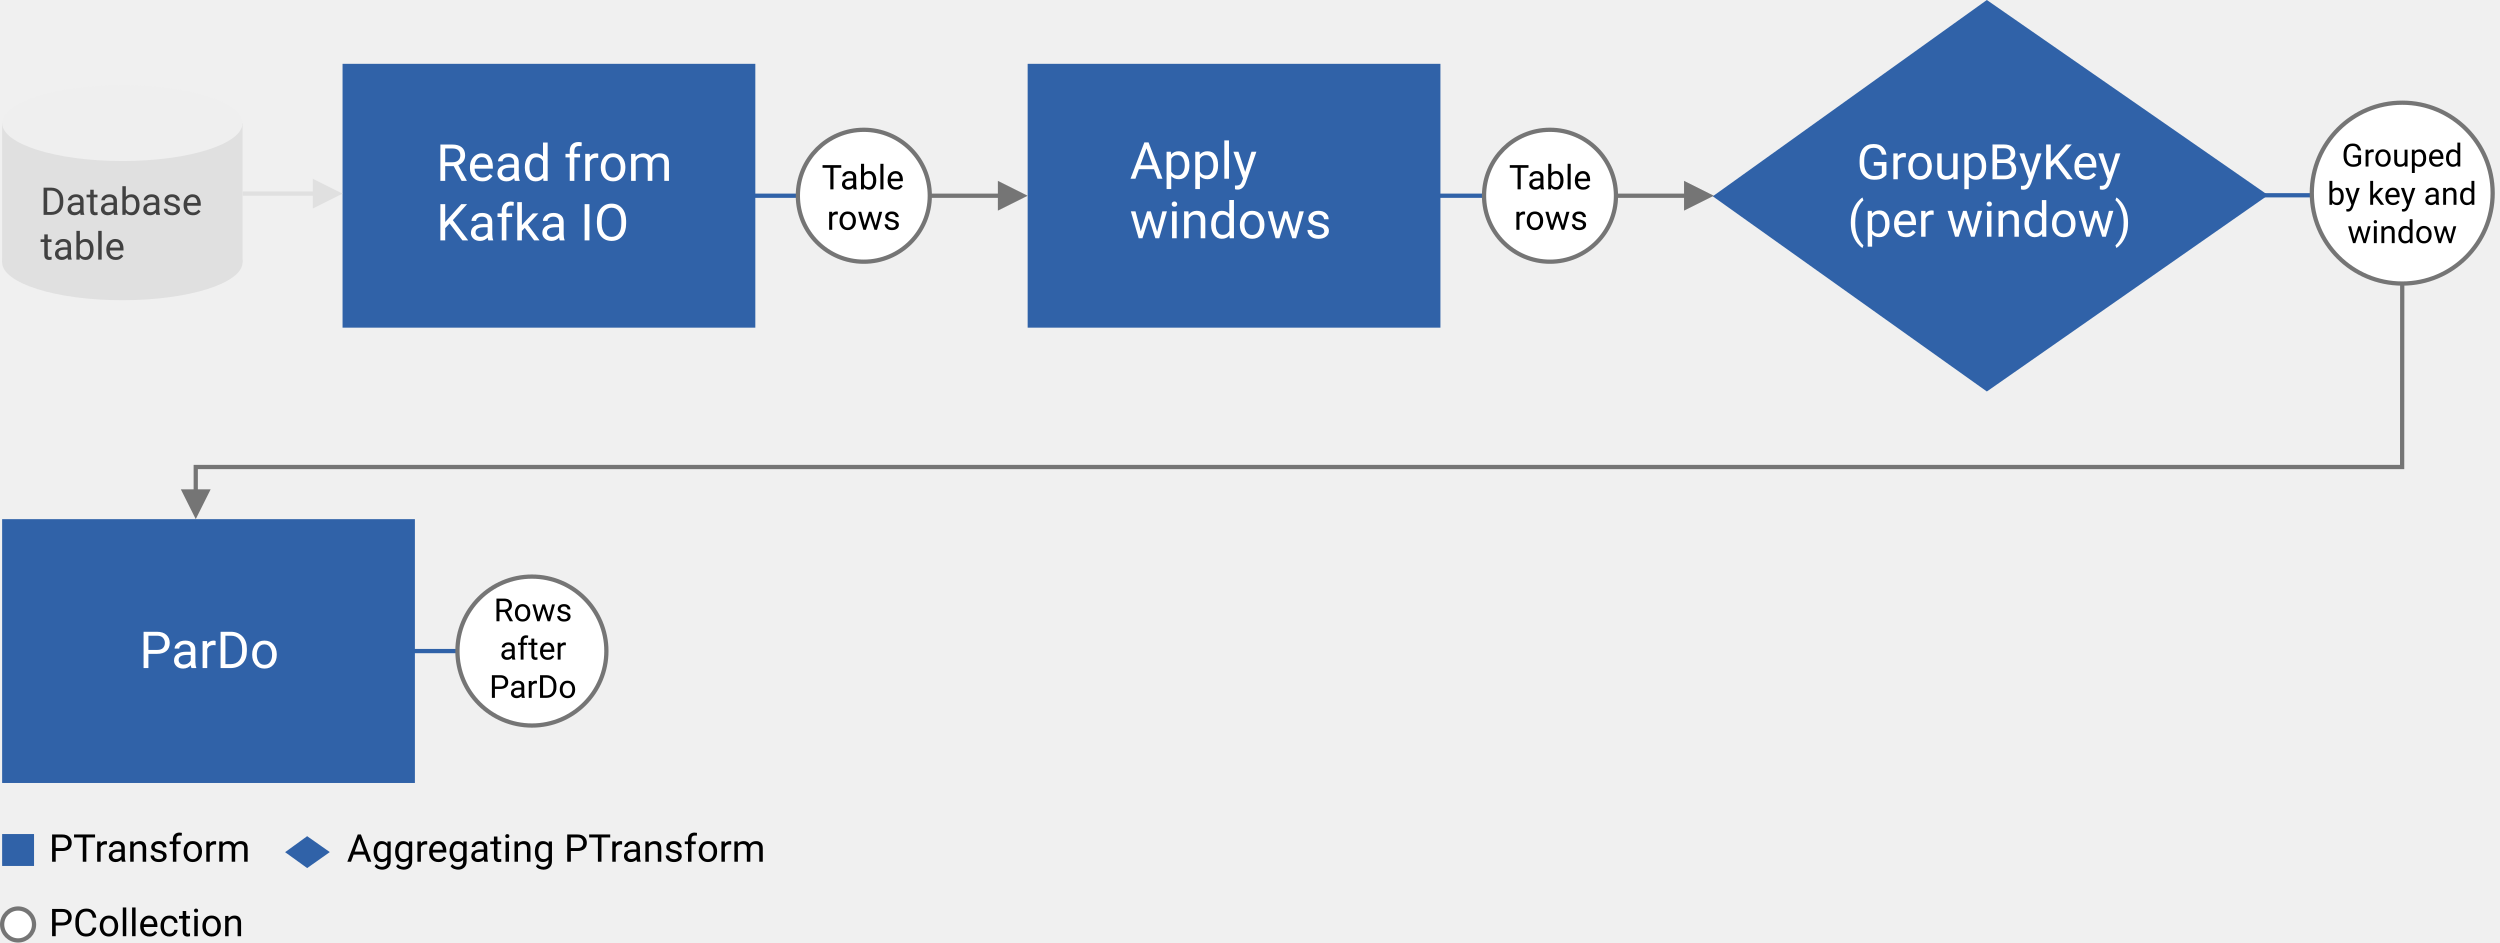
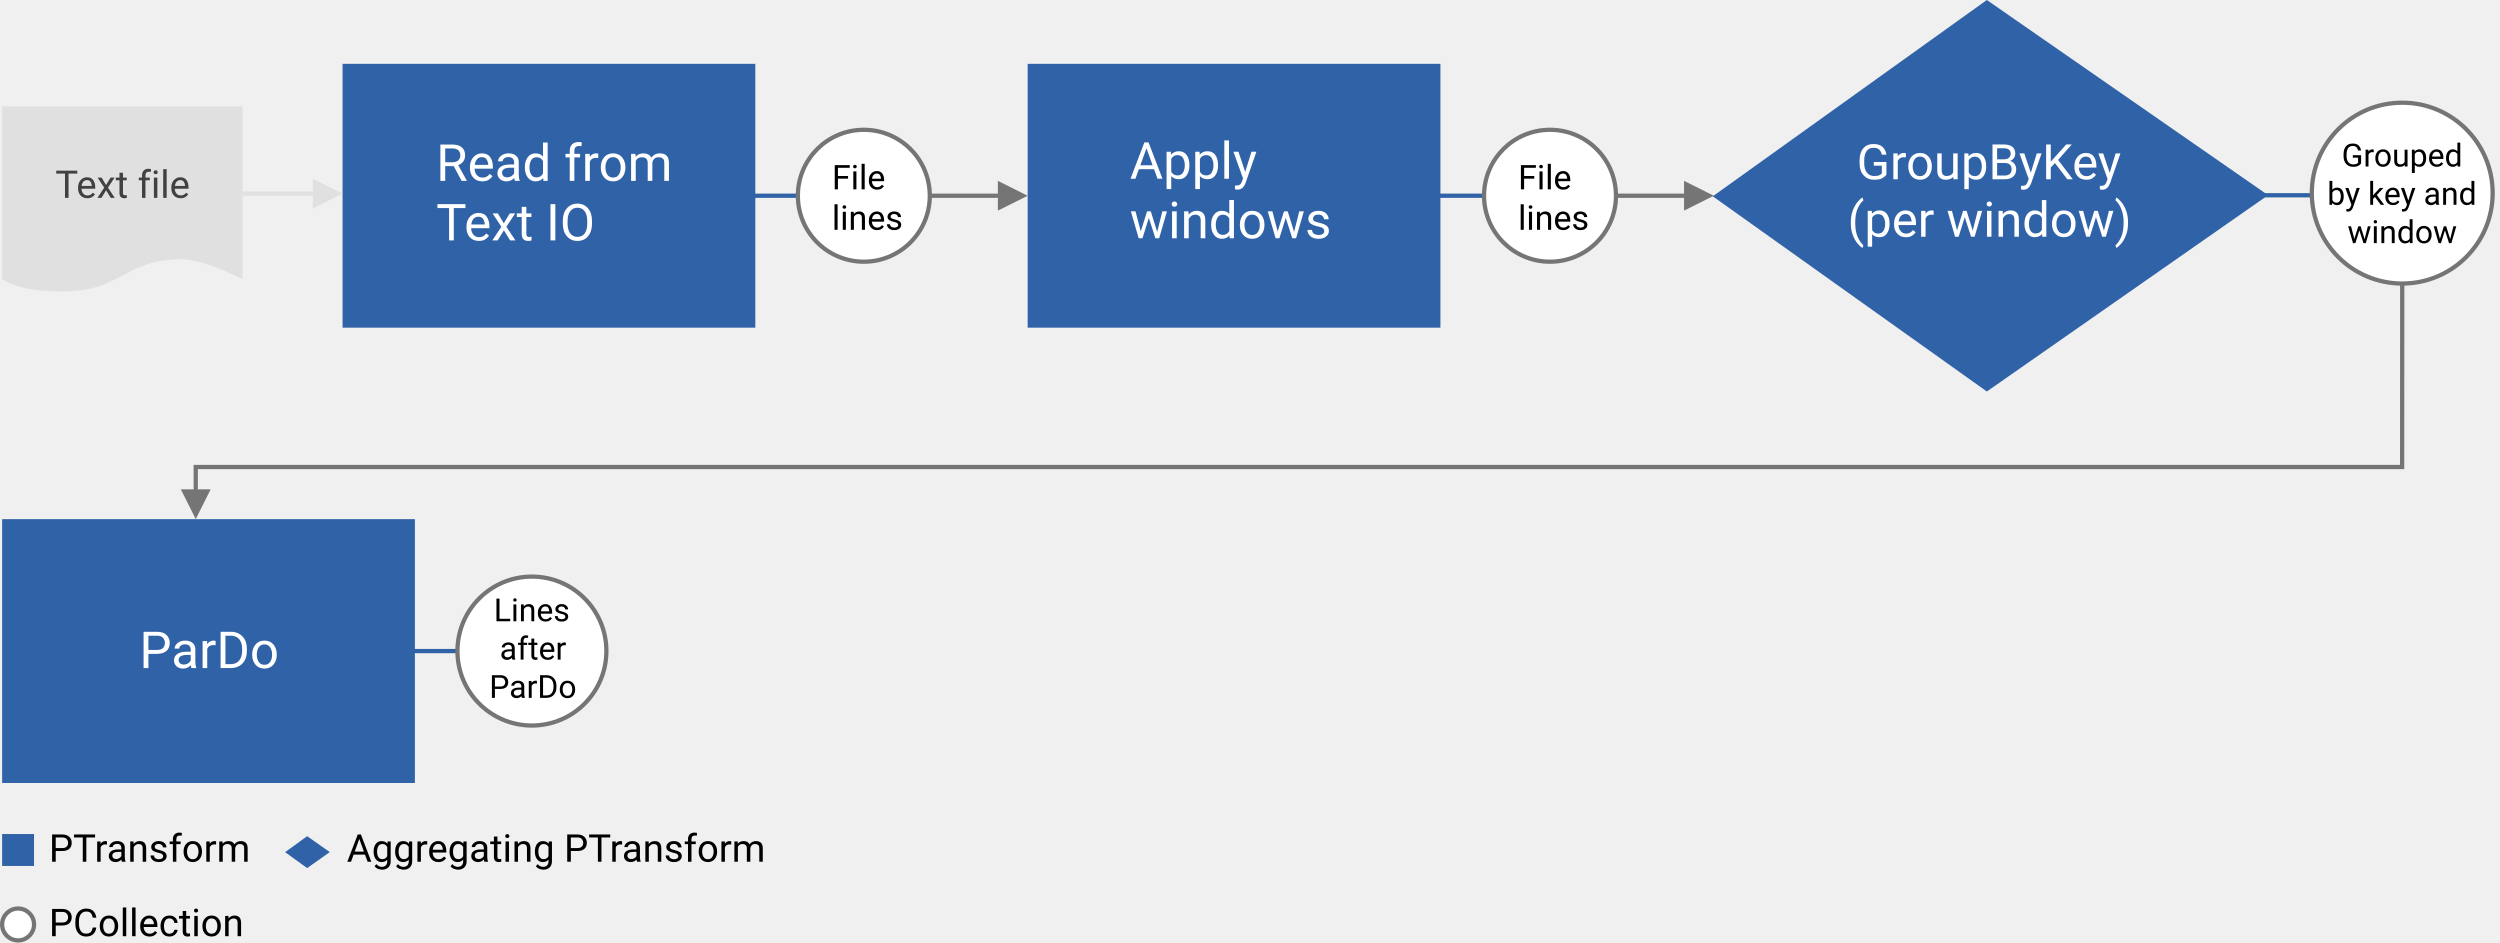
<svg xmlns="http://www.w3.org/2000/svg" width="1175px" height="443px" viewBox="0 0 1175 443" version="1.1">
  <g id="windowing-pipeline-bounded" transform="translate(1, 0)">
    <path d="M204.5,296 L204.5,316" id="Directed-edge" stroke="#3062A8" stroke-width="2" stroke-linecap="square" transform="translate(204.5, 306) rotate(-90) translate(-204.5, -306) " />
    <g id="PCollection" transform="translate(214, 271)">
      <circle id="PCollection-symbol" stroke="#757575" stroke-width="2" fill="#FFFFFF" cx="35" cy="35" r="35" />
-       <text id="Rows-after-ParDo" font-family="Roboto-Regular, Roboto" font-size="15" font-weight="normal" fill="#000000">
-         <tspan x="17.102" y="21">Rows </tspan>
+       <text id="Lines-after-ParDo" font-family="Roboto-Regular, Roboto" font-size="15" font-weight="normal" fill="#000000">
+         <tspan x="17.102" y="21">Lines </tspan>
        <tspan x="19.855" y="39">after </tspan>
        <tspan x="14.956" y="57">ParDo</tspan>
      </text>
    </g>
    <g id="PTransform" transform="translate(0, 244)">
      <rect id="PTransform-symbol" fill="#3062A8" x="0" y="0" width="194" height="124" />
      <text id="ParDo" font-family="Roboto-Regular, Roboto" font-size="24" font-weight="normal" fill="#FFFFFF">
        <tspan x="64.5" y="70">ParDo</tspan>
      </text>
    </g>
    <g id="Directed-edge" transform="translate(90.55, 90.765)">
      <path id="Line" d="M-0.55,139.235 L-0.55,127.735 L1036.451,127.735 L1036.5,42.499 L1038.5,42.501 L1038.449,129.735 L1.45,129.735 L1.45,139.235 L7.45,139.235 L0.45,153.235 L-6.55,139.235 L-0.55,139.235 Z" fill="#757575" fill-rule="nonzero" />
      <path d="M983.5,-9 L983.5,11" id="Line" stroke="#3062A8" stroke-width="2" stroke-linecap="square" transform="translate(983.5, 1) rotate(-90) translate(-983.5, -1) " />
    </g>
    <g id="PCollection" transform="translate(1085.55, 48.265)">
      <circle id="PCollection-symbol" stroke="#757575" stroke-width="2" fill="#FFFFFF" cx="42.5" cy="42.5" r="42.5" />
      <text id="Grouped-by-key-and-w" font-family="Roboto-Regular, Roboto" font-size="15" font-weight="normal" fill="#000000">
        <tspan x="14.031" y="30">Grouped </tspan>
        <tspan x="7.26" y="48">by key and </tspan>
        <tspan x="16.763" y="66">window</tspan>
      </text>
    </g>
    <g id="PTransform" transform="translate(804, 0)">
      <polygon id="Aggregation-PTransform-symbol" fill="#3062A8" points="128.814 0 261 91.733 128.814 184 0 92.267" />
      <text id="GroupByKey-(per-wind" font-family="Roboto-Regular, Roboto" font-size="23" font-weight="normal" fill="#FFFFFF">
        <tspan x="67.631" y="84.265">GroupByKey </tspan>
        <tspan x="63.375" y="111.265">(per window)</tspan>
      </text>
    </g>
    <g id="Directed-edge" transform="translate(675.5, 90.5)">
      <path d="M11,-8.5 L11,11.5" id="Line" stroke="#3062A8" stroke-width="2" stroke-linecap="square" transform="translate(11, 1.5) rotate(-90) translate(-11, -1.5) " />
      <path id="Path-2" d="M115,2.5 L83,2.5 L83,0.5 L115,0.5 L115,-5.5 L129,1.5 L115,8.5 L115,2.5 Z" fill="#757575" fill-rule="nonzero" />
    </g>
    <g id="PCollection" transform="translate(696.5, 61)">
      <circle id="PCollection-symbol" stroke="#757575" stroke-width="2" fill="#FFFFFF" cx="31" cy="31" r="31" />
-       <text id="Table-rows" font-family="Roboto-Regular, Roboto" font-size="16" font-weight="normal" fill="#000000">
-         <tspan x="11.707" y="28">Table </tspan>
-         <tspan x="14.094" y="47">rows</tspan>
+       <text id="File-lines" font-family="Roboto-Regular, Roboto" font-size="16" font-weight="normal" fill="#000000">
+         <tspan x="16" y="28">File</tspan>
+         <tspan x="16" y="47">lines</tspan>
      </text>
    </g>
    <g id="PTransform" transform="translate(482, 30)">
      <path d="M0,0 L194,0 L194,124 L0,124 L0,0 Z" id="PTransform-symbol" fill="#3062A8" />
      <text id="Apply-windows" font-family="Roboto-Regular, Roboto" font-size="24" font-weight="normal" fill="#FFFFFF">
        <tspan x="48" y="54">Apply </tspan>
        <tspan x="48" y="82">windows</tspan>
      </text>
    </g>
    <g id="Directed-edge" transform="translate(353, 90.5)">
      <path d="M11,-8.5 L11,11.5" id="Line" stroke="#3062A8" stroke-width="2" stroke-linecap="square" transform="translate(11, 1.5) rotate(-90) translate(-11, -1.5) " />
      <path id="Path-2" d="M115,2.5 L83,2.5 L83,0.5 L115,0.5 L115,-5.5 L129,1.5 L115,8.5 L115,2.5 Z" fill="#757575" fill-rule="nonzero" />
    </g>
    <g id="PCollection" transform="translate(374, 61)">
      <circle id="PCollection-symbol" stroke="#757575" stroke-width="2" fill="#FFFFFF" cx="31" cy="31" r="31" />
-       <text id="Table-rows" font-family="Roboto-Regular, Roboto" font-size="16" font-weight="normal" fill="#000000">
-         <tspan x="11.207" y="28">Table </tspan>
-         <tspan x="13.594" y="47">rows</tspan>
+       <text id="File-lines" font-family="Roboto-Regular, Roboto" font-size="16" font-weight="normal" fill="#000000">
+         <tspan x="16" y="28">File</tspan>
+         <tspan x="16" y="47">lines</tspan>
      </text>
    </g>
    <g id="PTransform" transform="translate(160, 30)">
      <rect id="PTransform-symbol" fill="#3062A8" x="0" y="0" width="194" height="124" />
-       <text id="Read-from-Kafka-IO" font-family="Roboto-Regular, Roboto" font-size="24" font-weight="normal" fill="#FFFFFF">
+       <text id="Read-from-Text-IO" font-family="Roboto-Regular, Roboto" font-size="24" font-weight="normal" fill="#FFFFFF">
        <tspan x="44" y="55">Read from </tspan>
-         <tspan x="44" y="83">Kafka IO</tspan>
+         <tspan x="44" y="83">Text IO</tspan>
      </text>
    </g>
    <path id="Directed-edge" d="M146,92 L113,92 L113,90 L146,90 L146,84 L160,91 L146,98 L146,92 Z" fill="#E0E0E0" fill-rule="nonzero" />
-     <g id="Database" transform="translate(0, 40)">
-       <g id="Database-symbol" transform="translate(0, 0)">
-         <ellipse id="Oval" fill="#E0E0E0" cx="56.5" cy="83.263" rx="56.5" ry="17.842" />
-         <rect id="Rectangle" fill="#E0E0E0" x="0" y="17.842" width="113" height="65.421" />
-         <ellipse id="Oval" fill="#EFEFEF" cx="56.5" cy="17.842" rx="56.5" ry="17.842" />
-       </g>
-       <text id="Database-table" font-family="Roboto-Regular, Roboto" font-size="18" font-weight="normal" fill="#414141">
-         <tspan x="18" y="61">Database </tspan>
-         <tspan x="18" y="82">table</tspan>
+     <g id="Document" transform="translate(0, 50)">
+       <path d="M0,0 L0,81.188 C5.739,85.063 15.169,87 28.289,87 C56.5,87 57.203,71.858 84.878,71.858 C90.694,71.858 100.068,74.968 113,81.188 L113,0 L0,0 Z" id="Document-symbol" fill="#E0E0E0" />
+       <text id="Text-file" font-family="Roboto-Regular, Roboto" font-size="18" font-weight="normal" fill="#414141">
+         <tspan x="25" y="43">Text file</tspan>
      </text>
    </g>
    <g id="Legend" transform="translate(0, 388)">
      <rect id="PTransform-symbol" fill="#3062A8" x="0" y="4" width="15" height="15" />
      <text id="PTransform" font-family="Roboto-Regular, Roboto" font-size="18" font-weight="normal" fill="#000000">
        <tspan x="22" y="17">PTransform</tspan>
      </text>
      <text id="Aggregation" font-family="Roboto-Regular, Roboto" font-size="18" font-weight="normal" fill="#000000">
        <tspan x="162" y="17">Aggregating PTransform</tspan>
      </text>
      <text id="PCollection" font-family="Roboto-Regular, Roboto" font-size="18" font-weight="normal" fill="#000000">
        <tspan x="22" y="52">PCollection</tspan>
      </text>
      <circle id="PCollection-symbol" fill="#FFFFFF" stroke="#757575" stroke-width="2" cx="7.5" cy="46.5" r="7.5" />
      <path d="M143.364,5 L154,12.478 L143.364,20 L133,12.522 L143.364,5 Z" id="Rectangle" fill="#3062A8" />
    </g>
  </g>
</svg>
